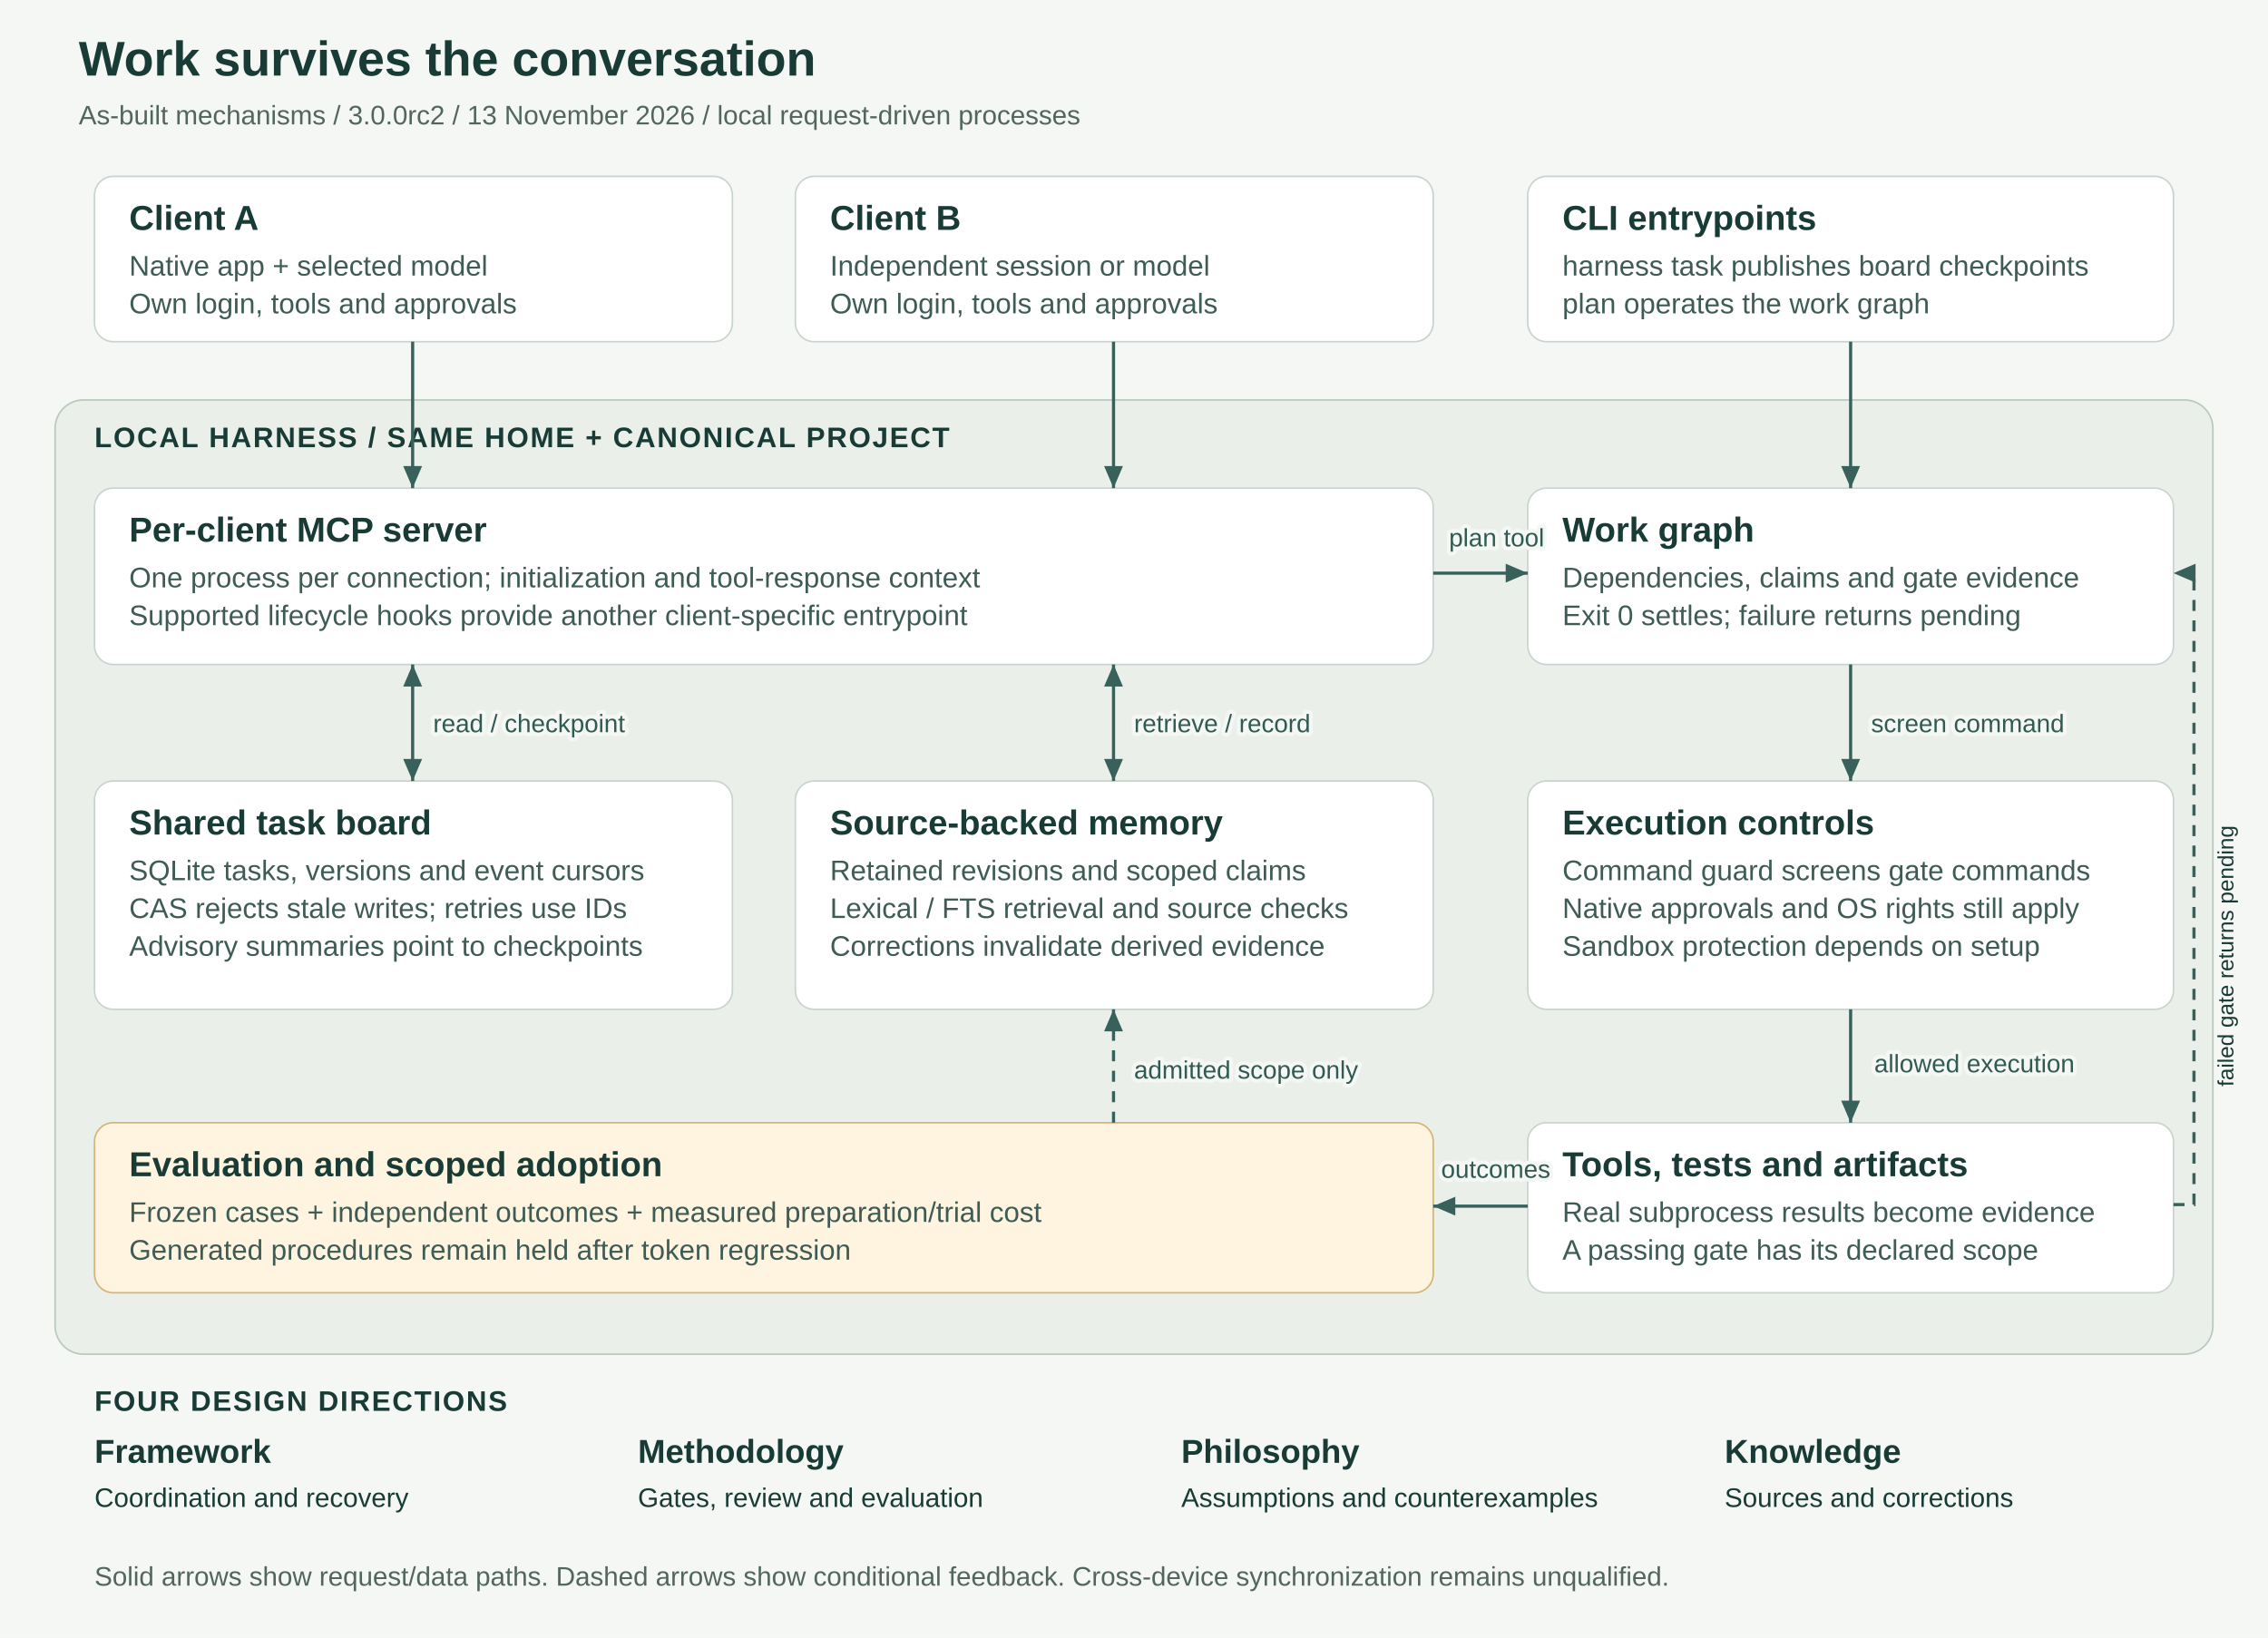
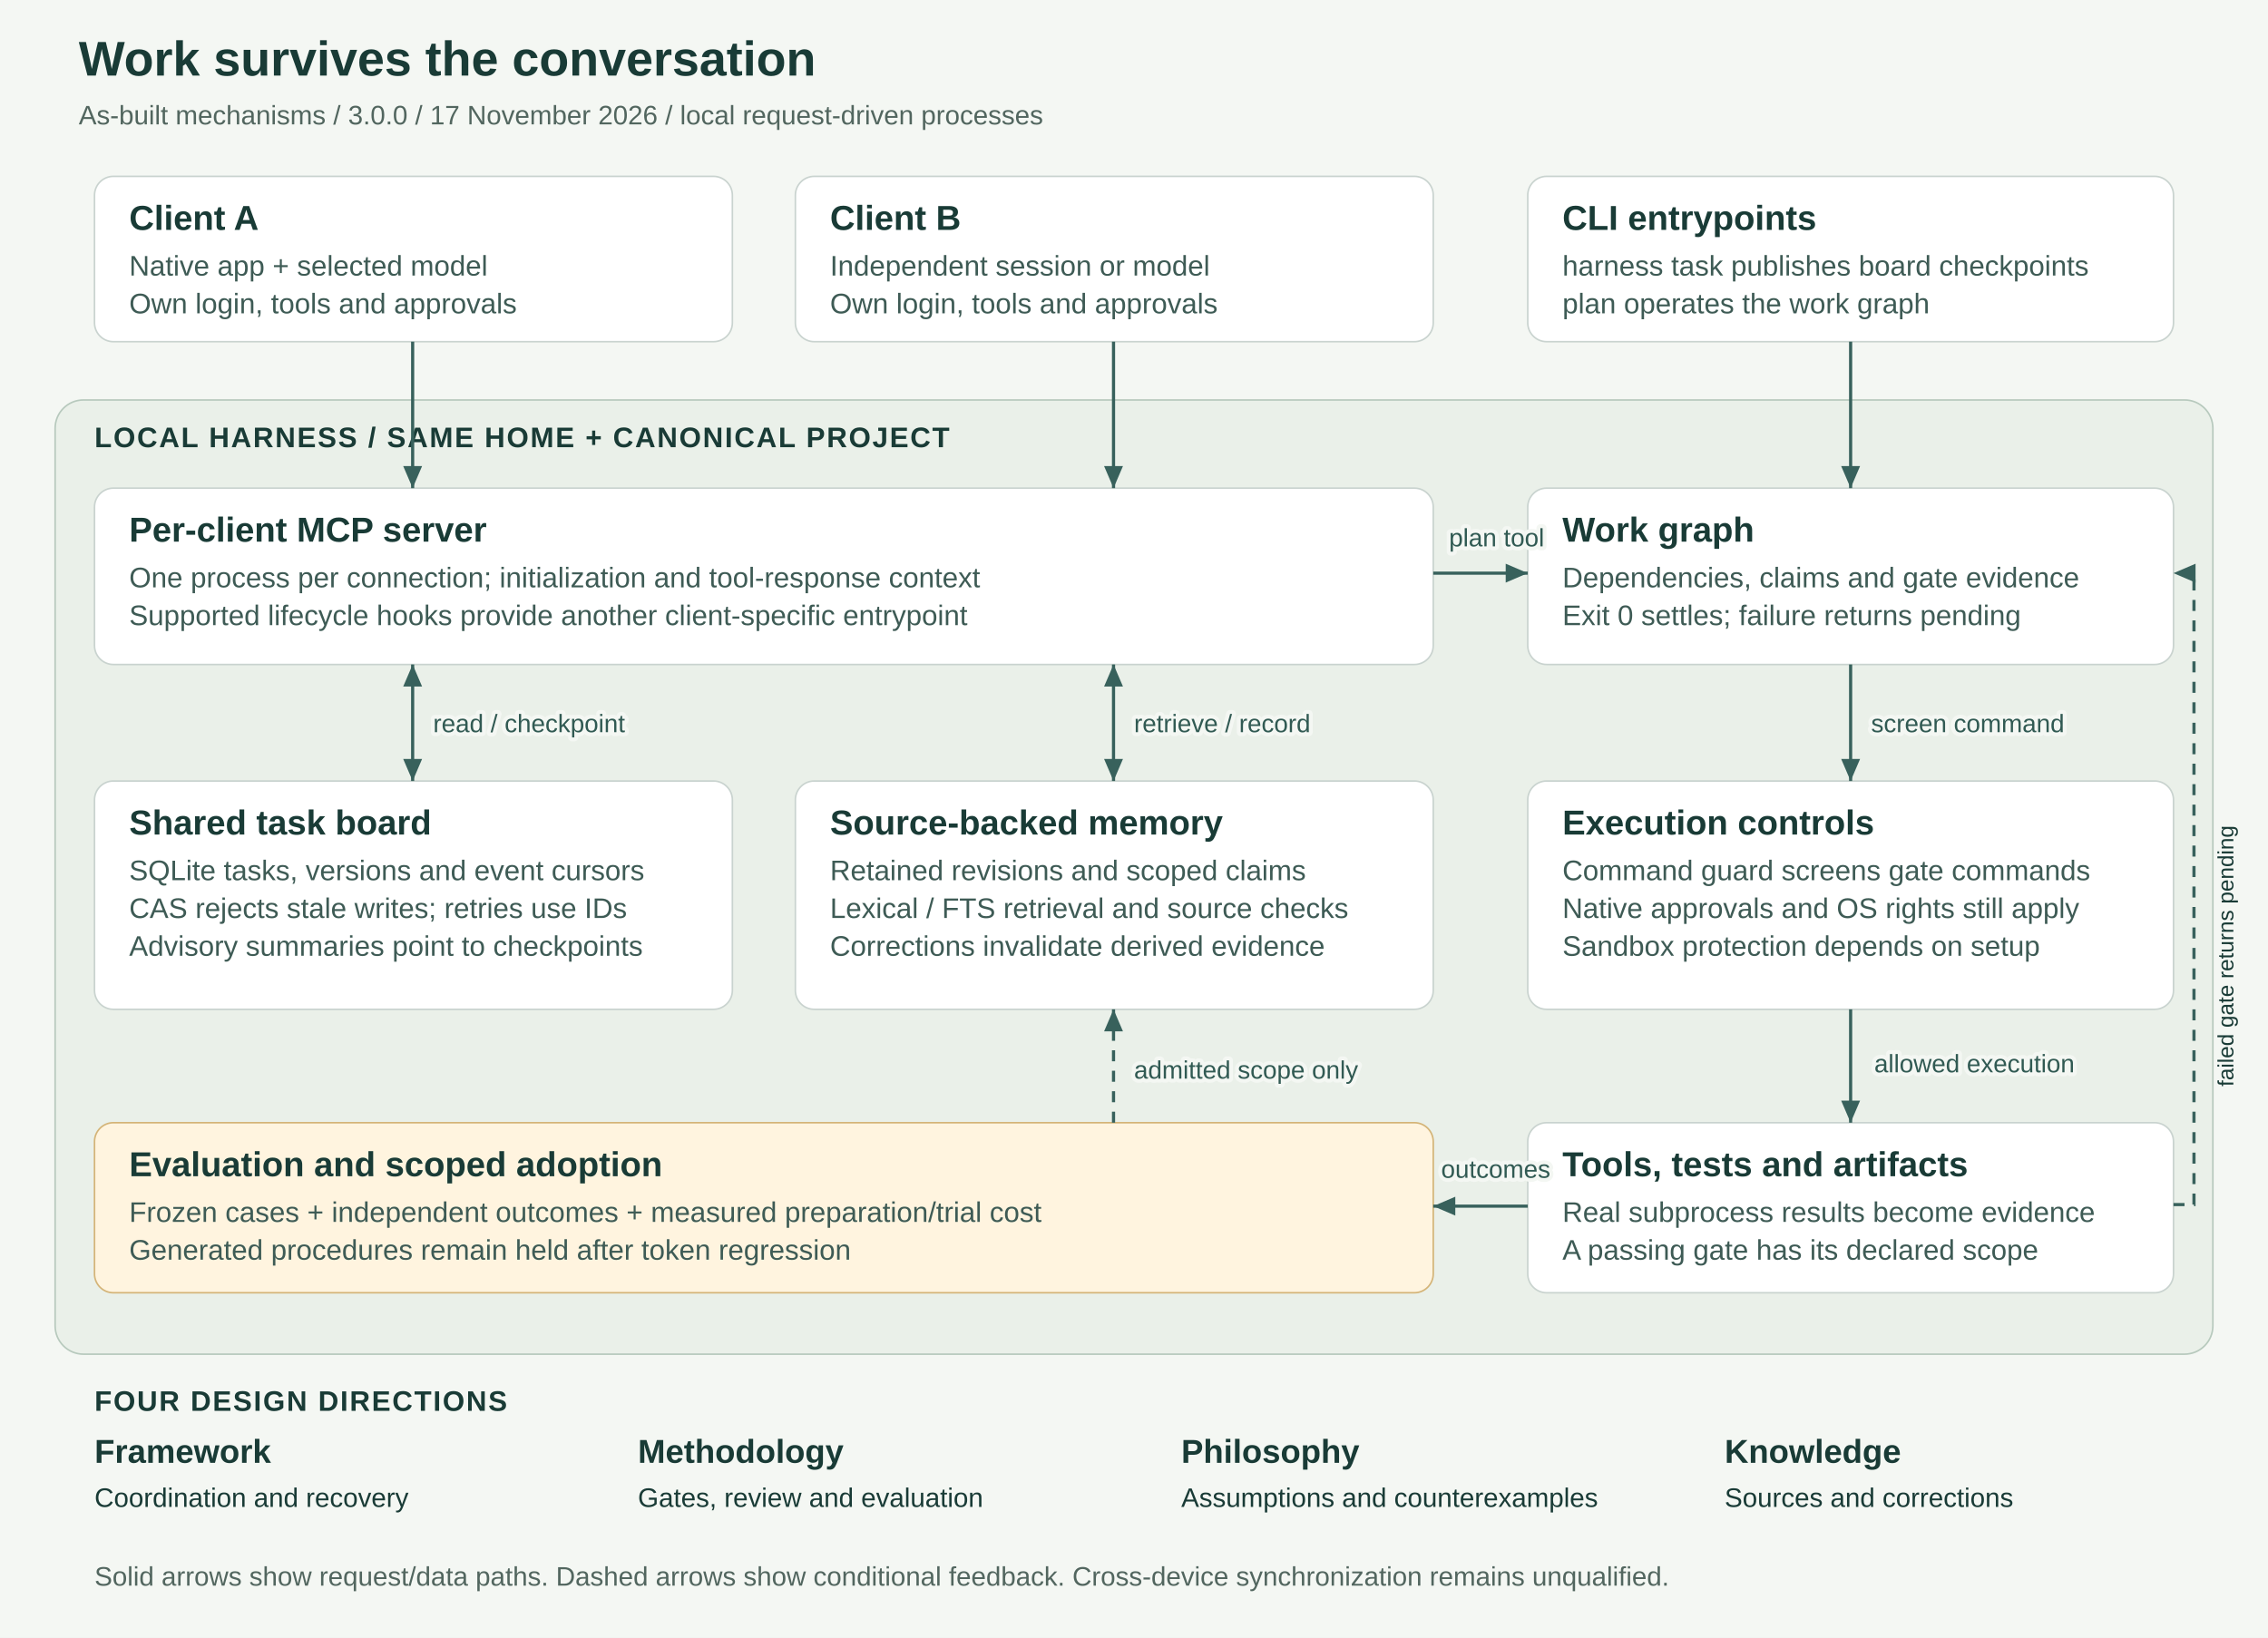
<svg xmlns="http://www.w3.org/2000/svg" width="1440" height="1040" viewBox="0 0 1440 1040" role="img" aria-labelledby="title desc">
  <defs>
    <marker id="arrow" markerWidth="8" markerHeight="8" refX="7" refY="3" orient="auto-start-reverse">
      <path d="M0,0 L0,6 L7,3 z" fill="#38615c" />
    </marker>
  </defs>
  <style>text{font-family:Arial,sans-serif;fill:#193b36}.boxTitle{font-size:22px;font-weight:700}.boxBody{font-size:18px;fill:#3e5b55}.edgeLabel{font-size:16px;fill:#315a53;paint-order:stroke;stroke:#f4f7f3;stroke-width:5px;stroke-linejoin:round}.section{font-size:18px;font-weight:700;letter-spacing:1px}.small{font-size:17px;fill:#52665f}</style>
  <rect width="1440" height="1040" fill="#f4f7f3" />
  <text x="50" y="48" font-size="31" font-weight="700">Work survives the conversation</text>
-   <text x="50" y="79" class="small">As-built mechanisms / 3.0.0rc2 / 13 November 2026 / local request-driven processes</text>
+   <text x="50" y="79" class="small">As-built mechanisms / 3.0.0 / 17 November 2026 / local request-driven processes</text>
  <rect x="60" y="112" width="405" height="105" rx="12" fill="#ffffff" stroke="#c9d3cf" />
  <text x="82" y="146" class="boxTitle">Client A</text>
  <text x="82" y="175" class="boxBody">Native app + selected model</text>
  <text x="82" y="199" class="boxBody">Own login, tools and approvals</text>
  <rect x="505" y="112" width="405" height="105" rx="12" fill="#ffffff" stroke="#c9d3cf" />
  <text x="527" y="146" class="boxTitle">Client B</text>
  <text x="527" y="175" class="boxBody">Independent session or model</text>
  <text x="527" y="199" class="boxBody">Own login, tools and approvals</text>
  <rect x="970" y="112" width="410" height="105" rx="12" fill="#ffffff" stroke="#c9d3cf" />
  <text x="992" y="146" class="boxTitle">CLI entrypoints</text>
  <text x="992" y="175" class="boxBody">harness task publishes board checkpoints</text>
  <text x="992" y="199" class="boxBody">plan operates the work graph</text>
  <rect x="35" y="254" width="1370" height="606" rx="18" fill="#eaf0e9" stroke="#b7c9bd" />
  <text x="60" y="284" class="section">LOCAL HARNESS / SAME HOME + CANONICAL PROJECT</text>
  <rect x="60" y="310" width="850" height="112" rx="12" fill="#ffffff" stroke="#c9d3cf" />
  <text x="82" y="344" class="boxTitle">Per-client MCP server</text>
  <text x="82" y="373" class="boxBody">One process per connection; initialization and tool-response context</text>
  <text x="82" y="397" class="boxBody">Supported lifecycle hooks provide another client-specific entrypoint</text>
  <rect x="970" y="310" width="410" height="112" rx="12" fill="#ffffff" stroke="#c9d3cf" />
  <text x="992" y="344" class="boxTitle">Work graph</text>
  <text x="992" y="373" class="boxBody">Dependencies, claims and gate evidence</text>
  <text x="992" y="397" class="boxBody">Exit 0 settles; failure returns pending</text>
  <rect x="60" y="496" width="405" height="145" rx="12" fill="#ffffff" stroke="#c9d3cf" />
  <text x="82" y="530" class="boxTitle">Shared task board</text>
  <text x="82" y="559" class="boxBody">SQLite tasks, versions and event cursors</text>
  <text x="82" y="583" class="boxBody">CAS rejects stale writes; retries use IDs</text>
  <text x="82" y="607" class="boxBody">Advisory summaries point to checkpoints</text>
  <rect x="505" y="496" width="405" height="145" rx="12" fill="#ffffff" stroke="#c9d3cf" />
  <text x="527" y="530" class="boxTitle">Source-backed memory</text>
  <text x="527" y="559" class="boxBody">Retained revisions and scoped claims</text>
  <text x="527" y="583" class="boxBody">Lexical / FTS retrieval and source checks</text>
  <text x="527" y="607" class="boxBody">Corrections invalidate derived evidence</text>
  <rect x="970" y="496" width="410" height="145" rx="12" fill="#ffffff" stroke="#c9d3cf" />
  <text x="992" y="530" class="boxTitle">Execution controls</text>
  <text x="992" y="559" class="boxBody">Command guard screens gate commands</text>
  <text x="992" y="583" class="boxBody">Native approvals and OS rights still apply</text>
  <text x="992" y="607" class="boxBody">Sandbox protection depends on setup</text>
  <rect x="60" y="713" width="850" height="108" rx="12" fill="#fff4df" stroke="#d4b478" />
  <text x="82" y="747" class="boxTitle">Evaluation and scoped adoption</text>
  <text x="82" y="776" class="boxBody">Frozen cases + independent outcomes + measured preparation/trial cost</text>
  <text x="82" y="800" class="boxBody">Generated procedures remain held after token regression</text>
  <rect x="970" y="713" width="410" height="108" rx="12" fill="#ffffff" stroke="#c9d3cf" />
  <text x="992" y="747" class="boxTitle">Tools, tests and artifacts</text>
  <text x="992" y="776" class="boxBody">Real subprocess results become evidence</text>
  <text x="992" y="800" class="boxBody">A passing gate has its declared scope</text>
  <path d="M262 217 V310" fill="none" stroke="#38615c" stroke-width="2" marker-end="url(#arrow)" />
  <path d="M707 217 V310" fill="none" stroke="#38615c" stroke-width="2" marker-end="url(#arrow)" />
  <path d="M1175 217 V310" fill="none" stroke="#38615c" stroke-width="2" marker-end="url(#arrow)" />
  <path d="M910 364 H970" fill="none" stroke="#38615c" stroke-width="2" marker-end="url(#arrow)" />
  <text x="920" y="347" class="edgeLabel">plan tool</text>
  <path d="M262 422 V496" fill="none" stroke="#38615c" stroke-width="2" marker-start="url(#arrow)" marker-end="url(#arrow)" />
  <text x="275" y="465" class="edgeLabel">read / checkpoint</text>
  <path d="M707 422 V496" fill="none" stroke="#38615c" stroke-width="2" marker-start="url(#arrow)" marker-end="url(#arrow)" />
  <text x="720" y="465" class="edgeLabel">retrieve / record</text>
  <path d="M1175 422 V496" fill="none" stroke="#38615c" stroke-width="2" marker-end="url(#arrow)" />
  <text x="1188" y="465" class="edgeLabel">screen command</text>
  <path d="M1175 641 V713" fill="none" stroke="#38615c" stroke-width="2" marker-end="url(#arrow)" />
  <text x="1190" y="681" class="edgeLabel">allowed execution</text>
  <path d="M970 766 H910" fill="none" stroke="#38615c" stroke-width="2" marker-end="url(#arrow)" />
  <text x="915" y="748" class="edgeLabel">outcomes</text>
  <path d="M707 713 V641" fill="none" stroke="#38615c" stroke-width="2" stroke-dasharray="7 6" marker-end="url(#arrow)" />
  <text x="720" y="685" class="edgeLabel">admitted scope only</text>
  <path d="M1380 765 H1393 V364 H1380" fill="none" stroke="#38615c" stroke-width="2" stroke-dasharray="7 6" marker-end="url(#arrow)" />
  <text x="60" y="896" class="section">FOUR DESIGN DIRECTIONS</text>
  <text x="1418" y="690" transform="rotate(-90 1418 690)" font-size="14" fill="#52665f">failed gate returns pending</text>
  <text x="60" y="929" font-size="21" font-weight="700">Framework</text>
  <text x="60" y="957" font-size="17" fill="#52665f">Coordination and recovery</text>
  <text x="405" y="929" font-size="21" font-weight="700">Methodology</text>
  <text x="405" y="957" font-size="17" fill="#52665f">Gates, review and evaluation</text>
  <text x="750" y="929" font-size="21" font-weight="700">Philosophy</text>
  <text x="750" y="957" font-size="17" fill="#52665f">Assumptions and counterexamples</text>
  <text x="1095" y="929" font-size="21" font-weight="700">Knowledge</text>
  <text x="1095" y="957" font-size="17" fill="#52665f">Sources and corrections</text>
  <text x="60" y="1007" class="small">Solid arrows show request/data paths. Dashed arrows show conditional feedback. Cross-device synchronization remains unqualified.</text>
</svg>
